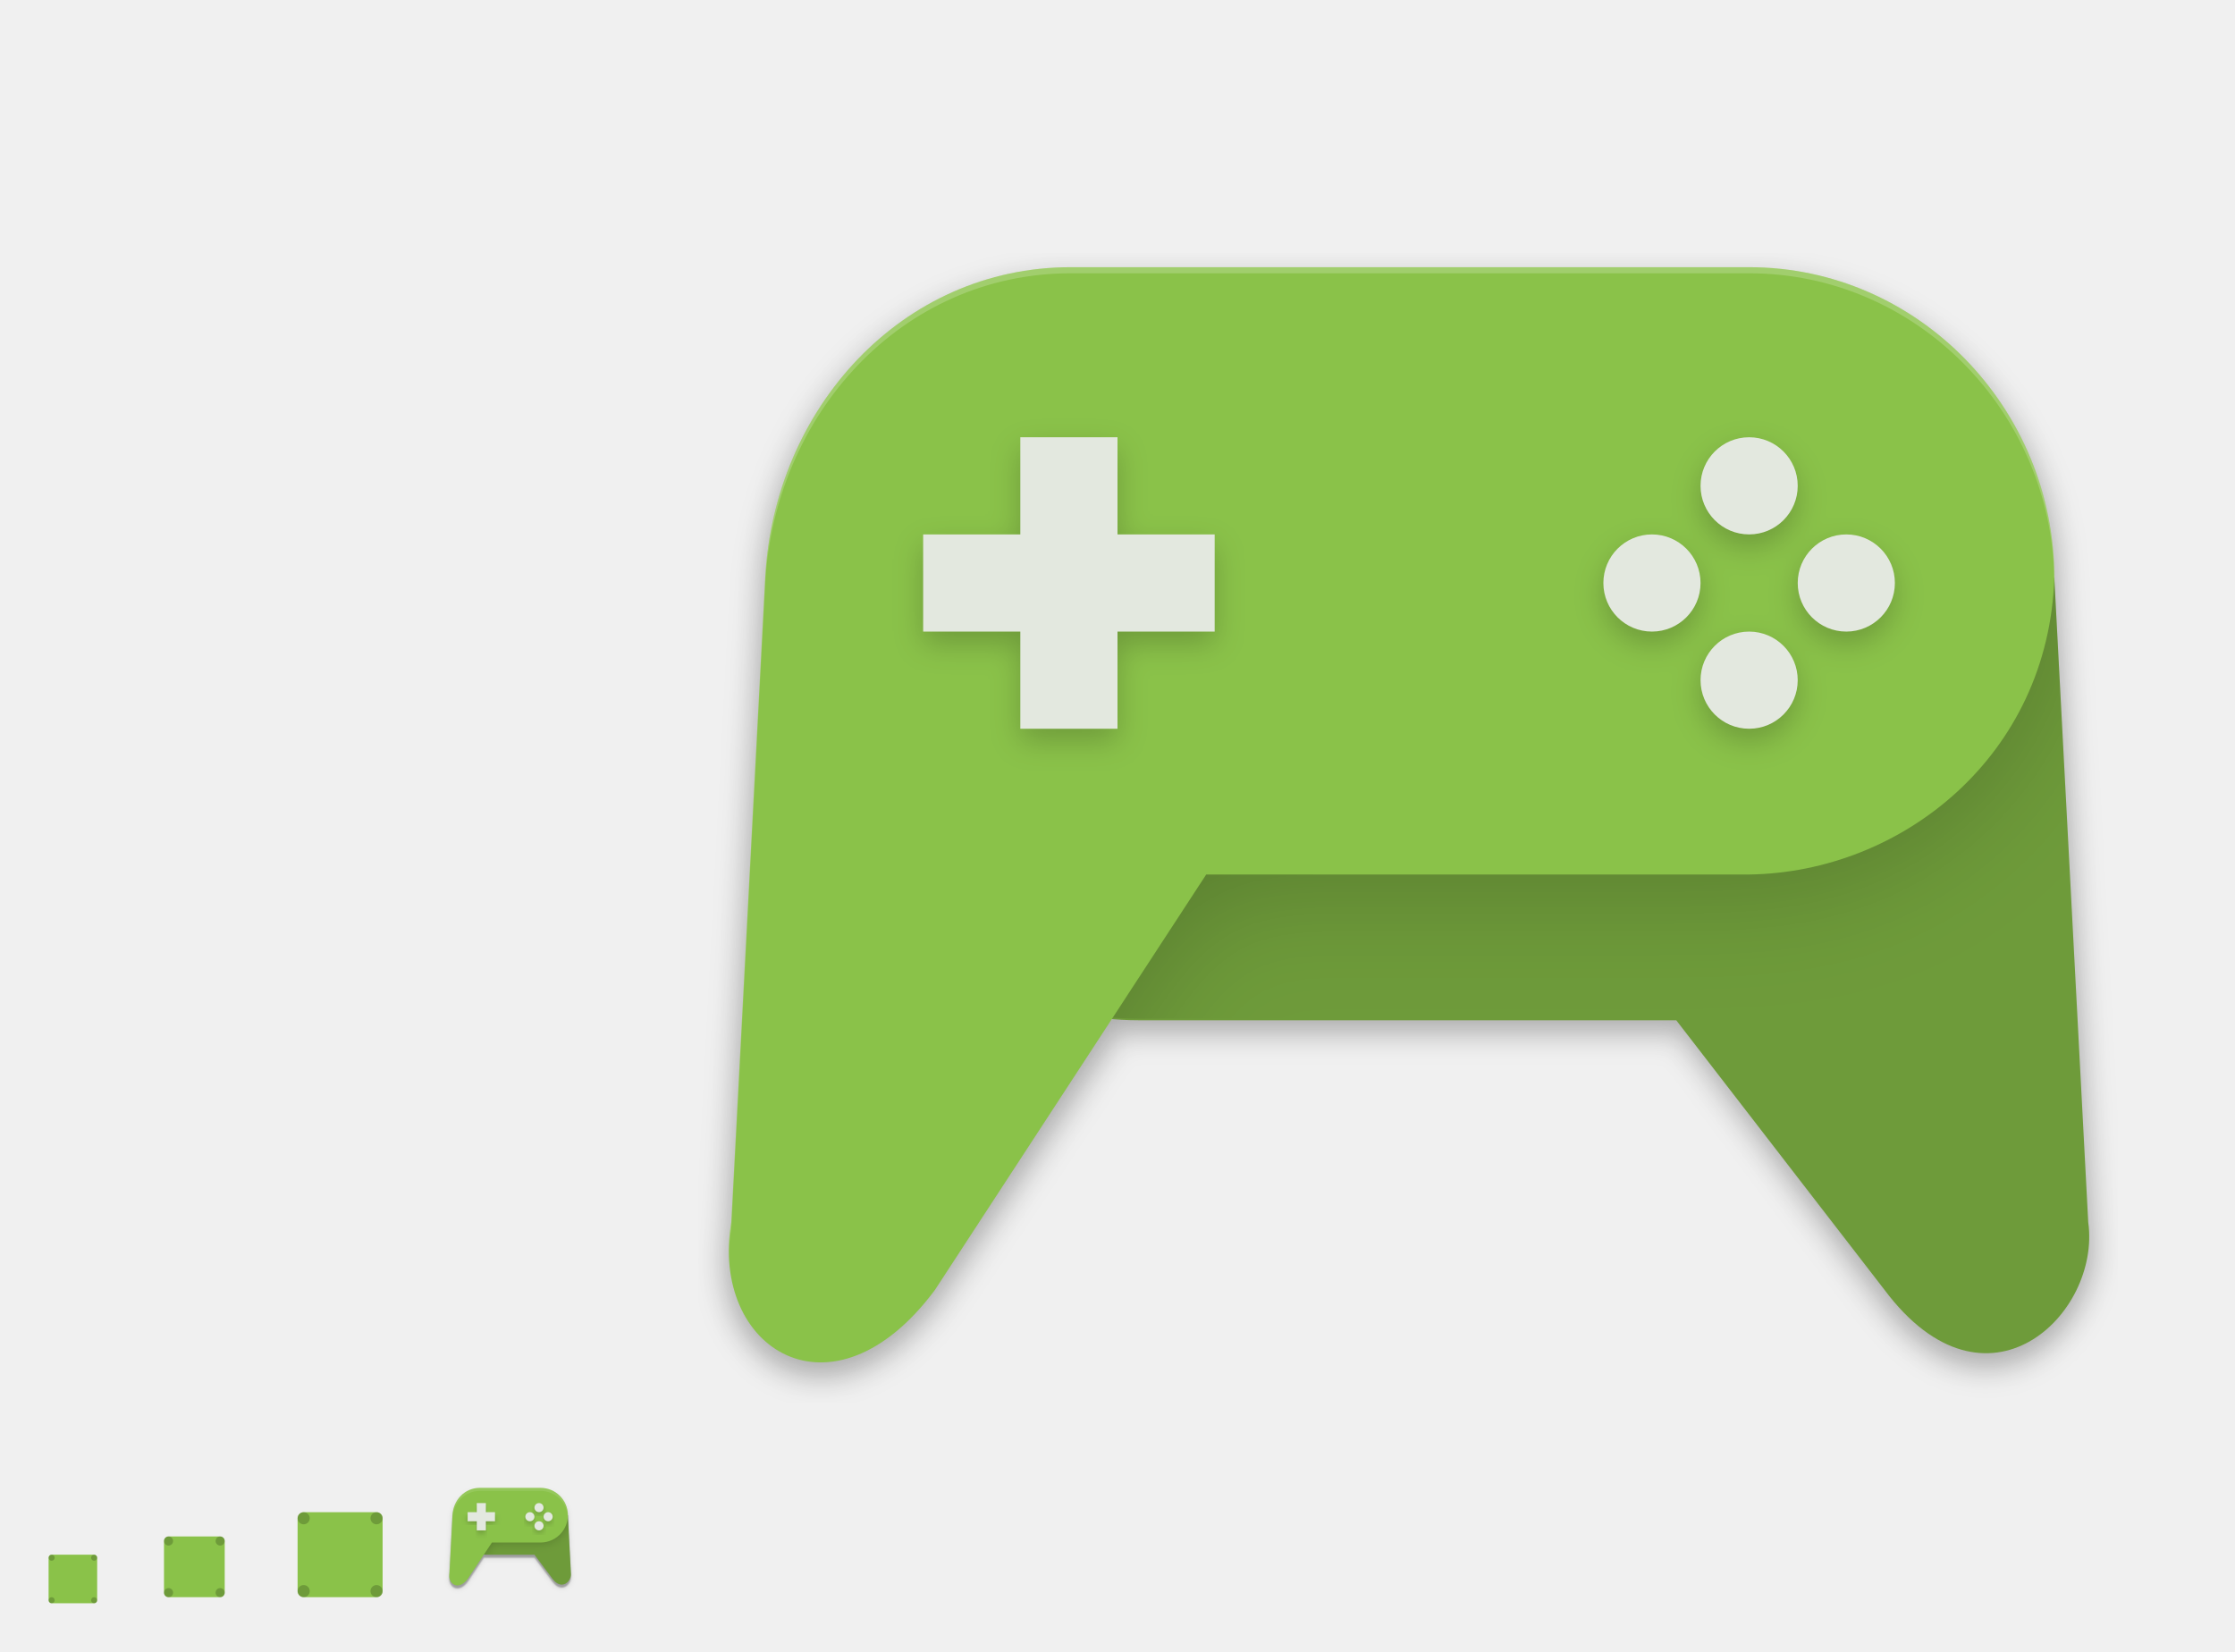
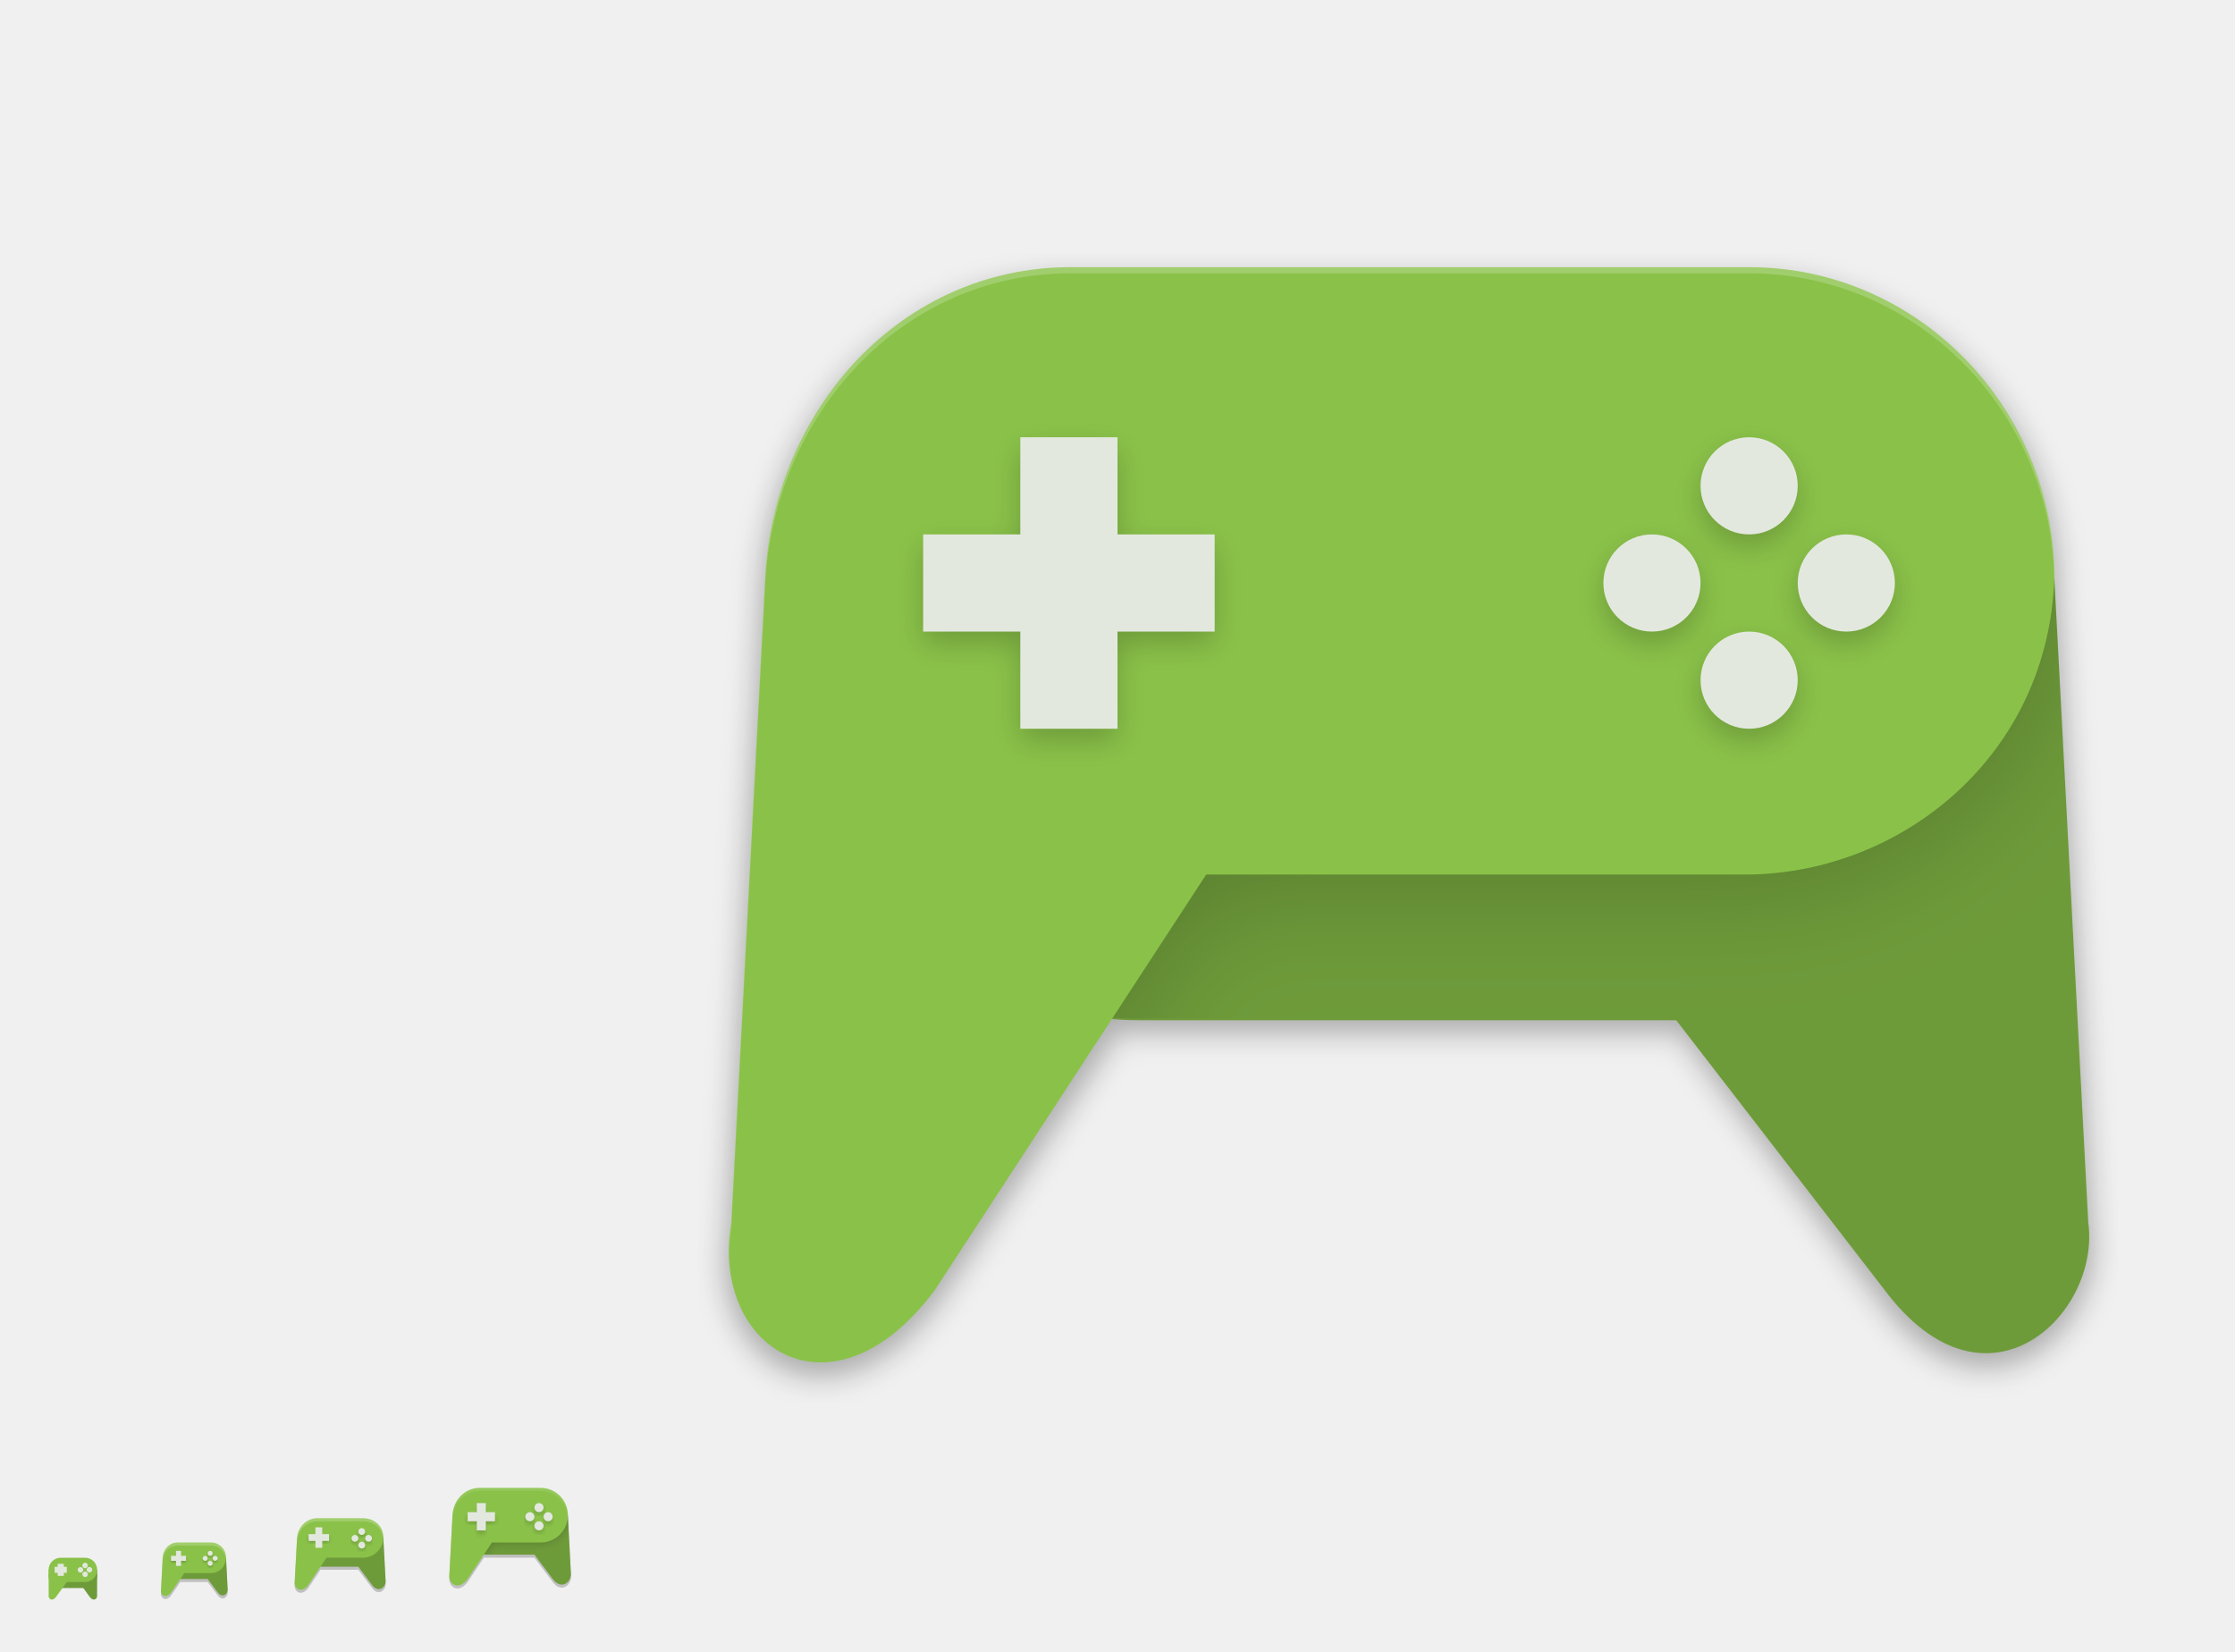
<svg xmlns="http://www.w3.org/2000/svg" width="736" height="544" id="svg11300" version="1.0" style="display:inline;enable-background:new">
  <defs id="defs3">
    <filter style="color-interpolation-filters:sRGB" id="filter4310" x="-0.109" width="1.219" y="-0.133" height="1.266">
      <feGaussianBlur stdDeviation="1.78" id="feGaussianBlur4312" />
    </filter>
    <clipPath clipPathUnits="userSpaceOnUse" id="clipPath4327">
      <path id="path4329" d="m 143,255 0.134,5.945 c 0.134,0.945 0.915,2.655 2.102,4.004 C 146.883,266.821 149.299,268 152,268 l 16,0 6,8 c 3,4 6.381,0.707 6,-2 l -1,-19 z" style="fill:#828b8f;fill-opacity:1" />
    </clipPath>
-     <filter style="color-interpolation-filters:sRGB" id="filter4344" x="-0.022" width="1.043" y="-0.027" height="1.054">
-       <feGaussianBlur stdDeviation="0.361" id="feGaussianBlur4346" />
-     </filter>
-     <filter style="color-interpolation-filters:sRGB" id="filter4350" x="-0.054" width="1.108" y="-0.067" height="1.135">
-       <feGaussianBlur stdDeviation="0.903" id="feGaussianBlur4352" />
-     </filter>
    <filter style="color-interpolation-filters:sRGB" id="filter4468" x="-0.079" width="1.159" y="-0.247" height="1.493">
      <feGaussianBlur stdDeviation="0.925" id="feGaussianBlur4470" />
    </filter>
    <filter style="color-interpolation-filters:sRGB" id="filter4429" x="-0.022" width="1.043" y="-0.027" height="1.054">
      <feGaussianBlur stdDeviation="4.035" id="feGaussianBlur4431" />
    </filter>
    <filter style="color-interpolation-filters:sRGB" id="filter4487" x="-0.12" width="1.24" y="-0.12" height="1.24">
      <feGaussianBlur stdDeviation="4.8" id="feGaussianBlur4489" />
    </filter>
    <filter style="color-interpolation-filters:sRGB" id="filter4491" x="-0.12" width="1.24" y="-0.12" height="1.24">
      <feGaussianBlur stdDeviation="4.8" id="feGaussianBlur4493" />
    </filter>
  </defs>
  <g style="display:inline" id="layer1" transform="translate(0,244)">
    <g style="display:none" id="layer7">
      <text y="332.485" xml:space="preserve" x="15.007" style="font-style:normal;font-variant:normal;font-weight:normal;font-stretch:normal;font-size:18px;font-family:'DejaVu Sans';-inkscape-font-specification:'DejaVu Sans';display:inline;fill:#000000;fill-opacity:1;stroke:none;enable-background:new" id="context">
        <tspan style="font-style:normal;font-variant:normal;font-weight:normal;font-stretch:normal;font-family:'DejaVu Sans';-inkscape-font-specification:'DejaVu Sans'" y="332.485" x="15.007" id="tspan3933">categories</tspan>
      </text>
      <text y="332.485" xml:space="preserve" x="142.488" style="font-style:normal;font-variant:normal;font-weight:bold;font-stretch:normal;font-size:18px;line-height:125%;font-family:'DejaVu Sans';-inkscape-font-specification:'DejaVu Sans Bold';text-align:start;writing-mode:lr-tb;text-anchor:start;display:inline;fill:#000000;fill-opacity:1;stroke:none;enable-background:new" id="icon-name">
        <tspan style="font-style:normal;font-variant:normal;font-weight:bold;font-stretch:normal;font-size:18px;font-family:'DejaVu Sans';-inkscape-font-specification:'DejaVu Sans Bold'" y="332.485" x="142.488" id="tspan3937">applications-games</tspan>
      </text>
      <rect style="display:inline;overflow:visible;visibility:visible;fill:#e9e9e9;fill-opacity:1;fill-rule:nonzero;stroke:none;stroke-width:2;marker:none;enable-background:accumulate" id="rect16x16" width="16" height="16" x="-32" y="268" transform="scale(-1,1)" />
      <rect style="display:inline;overflow:visible;visibility:visible;fill:#e9e9e9;fill-opacity:1;fill-rule:nonzero;stroke:none;stroke-width:2;marker:none;enable-background:accumulate" id="rect24x24" width="24" height="24" x="-76" y="260" transform="scale(-1,1)" />
      <rect style="display:inline;overflow:visible;visibility:visible;fill:#e9e9e9;fill-opacity:1;fill-rule:nonzero;stroke:none;stroke-width:2;marker:none;enable-background:accumulate" id="rect32x32" width="32" height="32" x="-128" y="252" transform="scale(-1,1)" />
      <rect y="236" x="-192" height="48" width="48" id="rect48x48" style="display:inline;overflow:visible;visibility:visible;fill:#e9e9e9;fill-opacity:1;fill-rule:nonzero;stroke:none;stroke-width:2;marker:none;enable-background:accumulate" transform="scale(-1,1)" />
      <rect style="display:inline;overflow:visible;visibility:visible;fill:#e9e9e9;fill-opacity:1;fill-rule:nonzero;stroke:none;stroke-width:2;marker:none;enable-background:accumulate" id="rect3951" width="512" height="512" x="-720" y="-228" transform="scale(-1,1)" />
    </g>
    <g id="layer6" style="display:inline">
+       <path id="path4433" d="m 352.526,-150.956 c -55.7,0 -97.609,44.924 -100.537,100.548 l -11.178,212.251 c -7.049,41.504 33.21,67.712 67.035,22.345 l 59.773,-89.654 c 2.396,0.17 4.811,0.257 7.252,0.285 l 178.739,0 67.024,89.37 c 33.514,44.685 71.295,7.897 67.035,-22.345 L 676.492,-50.408 c 0,-55.701 -44.836,-100.548 -100.537,-100.548 l -223.429,0 z" style="opacity:0.1;fill:#000000;fill-opacity:1;stroke:#000000;stroke-width:8;stroke-miterlimit:4;stroke-dasharray:none;stroke-opacity:1;filter:url(#filter4429)" />
+       <path style="opacity:0.2;fill:#000000;fill-opacity:1;" d="m 158,247 c -4.986,0 -8.738,4.021 -9,9 l -1,19 c -0.631,3.715 2.972,6.061 6,2 l 5.357,-8.035 C 159.571,268.98 159.783,269 160,269 l 16,0 6,8 c 3,4 6.381,0.707 6,-2 l -1,-19 c 0,-4.986 -4.014,-9 -9,-9 l -20,0 z" id="path4331" />
+       <path style="opacity:0.2;fill:#000000;fill-opacity:1" d="m 104.535,257 c -3.73,-10e-6 -6.529,3.008 -6.732,6.732 l -0.748,13.729 c -0.472,2.779 2.223,4.534 4.488,1.496 l 4.006,-6.012 c 0.16,0.011 0.319,0.025 0.482,0.025 l 11.969,0 4.49,5.986 c 2.244,2.992 4.774,0.529 4.488,-1.496 l -0.748,-14.215 c 0,-3.73 -3.004,-6.246 -6.734,-6.246 z" id="path4419" />
+       <path style="fill:#000000;fill-opacity:1;opacity:0.2" d="m 58.514,265 c -2.735,0 -4.794,2.206 -4.938,4.938 l -0.549,10.424 c -0.346,2.038 1.632,3.324 3.293,1.096 L 59.375,276.998 c 0.079,0.004 0.157,0.012 0.236,0.012 l 8.777,0 3.291,4.389 c 1.646,2.194 3.502,0.387 3.293,-1.098 l -0.549,-10.422 -0.004,0 C 74.388,267.171 72.202,265 69.486,265 l -10.973,0 z" id="path4414" />
+       <path id="path4332" d="m 26,273 6,0 -0.029,8.143 c 0.252,1.482 -1.186,2.419 -2.395,0.799 L 26,277 Z" style="fill:#6e9b3a;fill-opacity:1" />
+       <rect ry="4" y="271" x="16" height="8" width="16" id="rect4318" style="fill:#6e9b3a;fill-opacity:1;fill-rule:evenodd;stroke:none;stroke-width:1px;stroke-linecap:butt;stroke-linejoin:miter;stroke-opacity:1" />
      <path style="opacity:0.2;fill:#000000;fill-opacity:1;filter:url(#filter4429)" d="m 352.526,-150.956 c -55.7,0 -97.609,44.924 -100.537,100.548 l -11.178,212.251 c -7.049,41.504 33.21,67.712 67.035,22.345 l 59.773,-89.654 c 2.396,0.17 4.811,0.257 7.252,0.285 l 178.739,0 67.024,89.37 c 33.514,44.685 71.295,7.897 67.035,-22.345 L 676.492,-50.408 c 0,-55.701 -44.836,-100.548 -100.537,-100.548 l -223.429,0 z" id="path4598" />
-       <path id="path4433" d="m 352.526,-150.956 c -55.7,0 -97.609,44.924 -100.537,100.548 l -11.178,212.251 c -7.049,41.504 33.21,67.712 67.035,22.345 l 59.773,-89.654 c 2.396,0.17 4.811,0.257 7.252,0.285 l 178.739,0 67.024,89.37 c 33.514,44.685 71.295,7.897 67.035,-22.345 L 676.492,-50.408 c 0,-55.701 -44.836,-100.548 -100.537,-100.548 l -223.429,0 z" style="opacity:0.1;fill:#000000;fill-opacity:1;stroke:#000000;stroke-width:8;stroke-miterlimit:4;stroke-dasharray:none;stroke-opacity:1;filter:url(#filter4429)" />
-       <rect ry="1.5" rx="1.5" y="-74" x="-282" height="20" width="20" id="rect4243" style="fill:#8ac249;fill-opacity:1;stroke:none" transform="matrix(0,-1,-1,0,0,0)" />
-       <rect transform="matrix(0,-1,-1,0,0,0)" style="fill:#8ac249;fill-opacity:1;stroke:none" id="rect4255" width="28" height="28" x="-282" y="-126" rx="2" ry="2" />
-       <circle r="2" cy="280" cx="100" style="opacity:0.2;fill:#000000;fill-opacity:1;stroke:none" id="path4261" />
-       <rect transform="matrix(0,-1,-1,0,0,0)" style="display:inline;fill:#8ac249;fill-opacity:1;stroke:none;enable-background:new" id="rect4265" width="16" height="16" x="-284" y="-32" rx="1" ry="1" />
-       <circle id="circle8371" style="opacity:0.2;fill:#000000;fill-opacity:1;stroke:none" cx="31" cy="269" r="1" />
-       <circle r="1" cy="283" cx="31" style="opacity:0.2;fill:#000000;fill-opacity:1;stroke:none" id="circle8373" />
-       <circle id="circle8375" style="opacity:0.2;fill:#000000;fill-opacity:1;stroke:none" cx="17" cy="283" r="1" />
-       <circle r="1" cy="269" cx="17" style="opacity:0.2;fill:#000000;fill-opacity:1;stroke:none" id="circle8377" />
-       <circle r="1.5" cy="280.5" cx="55.5" style="opacity:0.2;fill:#000000;fill-opacity:1;stroke:none" id="circle4373" />
-       <circle id="circle4185" style="opacity:0.2;fill:#000000;fill-opacity:1;stroke:none" cx="100" cy="256" r="2" />
-       <circle r="2" cy="256" cx="124" style="opacity:0.2;fill:#000000;fill-opacity:1;stroke:none" id="circle4187" />
-       <circle id="circle4189" style="opacity:0.2;fill:#000000;fill-opacity:1;stroke:none" cx="124" cy="280" r="2" />
-       <circle id="circle4191" style="opacity:0.2;fill:#000000;fill-opacity:1;stroke:none" cx="55.5" cy="263.5" r="1.5" />
-       <circle r="1.5" cy="263.5" cx="72.5" style="opacity:0.2;fill:#000000;fill-opacity:1;stroke:none" id="circle4193" />
-       <circle id="circle4195" style="opacity:0.2;fill:#000000;fill-opacity:1;stroke:none" cx="72.5" cy="280.5" r="1.5" />
-       <path id="path4348" d="m 158,247 c -4.986,0 -8.738,4.021 -9,9 l -1,19 c -0.631,3.715 2.972,6.061 6,2 l 5.357,-8.035 C 159.571,268.98 159.783,269 160,269 l 16,0 6,8 c 3,4 6.381,0.707 6,-2 l -1,-19 c 0,-4.986 -4.014,-9 -9,-9 l -20,0 z" style="opacity:0.1;fill:#000000;fill-opacity:1;filter:url(#filter4350)" />
-       <path style="opacity:0.3;fill:#000000;fill-opacity:1;filter:url(#filter4344)" d="m 158,247 c -4.986,0 -8.738,4.021 -9,9 l -1,19 c -0.631,3.715 2.972,6.061 6,2 l 5.357,-8.035 C 159.571,268.98 159.783,269 160,269 l 16,0 6,8 c 3,4 6.381,0.707 6,-2 l -1,-19 c 0,-4.986 -4.014,-9 -9,-9 l -20,0 z" id="path4331" />
      <path style="fill:#6e9b3a;fill-opacity:1" d="m 151,255 0.134,5.945 c 0.134,0.945 0.915,2.655 2.102,4.004 C 154.883,266.821 157.299,268 160,268 l 16,0 6,8 c 3,4 6.381,0.707 6,-2 l -1,-19 z" id="path4206" />
      <path id="path4308" d="m 150,246 20,0 c 4.986,0 9,4.014 9,9 0,2.285 -0.843,4.366 -2.236,5.95 C 175.117,262.822 172.701,264 170,264 l -16,0 -8,12 c -3.028,4.061 -6.631,1.715 -6,-2 l 1,-19 c 0.262,-4.979 4.014,-9 9,-9 z" style="opacity:0.2;fill:#000000;fill-opacity:1;filter:url(#filter4310)" clip-path="url(#clipPath4327)" transform="translate(8,0)" />
      <path style="fill:#8ac249;fill-opacity:1" d="m 158,246 20,0 c 4.986,0 9,4.014 9,9 0,2.285 -0.843,4.366 -2.236,5.95 C 183.117,262.822 180.701,264 178,264 l -16,0 -8,12 c -3.028,4.061 -6.631,1.715 -6,-2 l 1,-19 c 0.262,-4.979 4.014,-9 9,-9 z" id="rect4196" />
      <circle style="display:inline;opacity:0.2;fill:#000000;fill-opacity:1;filter:url(#filter4468);enable-background:new" id="circle4360" cx="174.5" cy="256.5" r="1.5" />
      <circle r="1.5" cy="256.5" cx="180.5" id="circle4362" style="display:inline;opacity:0.2;fill:#000000;fill-opacity:1;filter:url(#filter4468);enable-background:new" />
      <circle r="1.5" cy="-169.5" cx="253.5" id="circle4364" style="display:inline;opacity:0.2;fill:#000000;fill-opacity:1;filter:url(#filter4468);enable-background:new" transform="matrix(0,1,-1,0,8,0)" />
      <circle style="display:inline;opacity:0.2;fill:#000000;fill-opacity:1;filter:url(#filter4468);enable-background:new" id="circle4366" cx="259.5" cy="-169.5" r="1.5" transform="matrix(0,1,-1,0,8,0)" />
      <rect ry="0" y="252" x="157" height="9" width="3" id="rect4356" style="opacity:0.2;fill:#000000;fill-opacity:1;filter:url(#filter4468)" />
      <rect transform="matrix(0,1,-1,0,8,0)" style="opacity:0.2;fill:#000000;fill-opacity:1;filter:url(#filter4468)" id="rect4358" width="3" height="9" x="255" y="-155" ry="0" />
      <rect style="fill:#e3e8df;fill-opacity:1" id="rect4218" width="3" height="9" x="157" y="251" ry="0" />
      <rect ry="0" y="-163" x="254" height="9" width="3" id="rect4224" style="fill:#e3e8df;fill-opacity:1" transform="matrix(0,1,-1,0,0,0)" />
      <circle style="fill:#e3e8df;fill-opacity:1" id="path4238" cx="174.5" cy="255.5" r="1.5" />
      <circle r="1.5" cy="255.5" cx="180.5" id="circle4240" style="fill:#e3e8df;fill-opacity:1" />
      <circle r="1.5" cy="-177.5" cx="252.5" id="circle4276" style="fill:#e3e8df;fill-opacity:1" transform="matrix(0,1,-1,0,0,0)" />
      <circle style="fill:#e3e8df;fill-opacity:1" id="circle4278" cx="258.5" cy="-177.5" r="1.5" transform="matrix(0,1,-1,0,0,0)" />
      <path style="opacity:0.1;fill:#ffffff;fill-opacity:1" d="m 158,246 c -4.986,0 -8.738,4.021 -9,9 l -1,19 c -0.082,0.484 -0.088,0.941 -0.037,1.367 0.012,-0.122 0.016,-0.242 0.037,-0.367 l 1,-19 c 0.262,-4.979 4.014,-9 9,-9 l 20,0 c 4.826,0 8.73,3.763 8.977,8.525 0.01,-0.174 0.023,-0.348 0.023,-0.525 0,-4.986 -4.014,-9 -9,-9 l -20,0 z" id="path4472" />
      <path id="path4541" d="m 274.328,-53.736 1.496,66.411 c 1.496,10.555 10.227,29.661 23.487,44.735 C 317.709,78.326 344.696,92 374.87,92 l 177.13,0 68.64,88.863 c 33.514,44.685 71.288,7.899 67.028,-22.343 L 676.497,-53.736 Z" style="fill:#6e9b3a;fill-opacity:1" />
      <path clip-path="url(#clipPath4327)" style="opacity:0.2;fill:#000000;fill-opacity:1;filter:url(#filter4310)" d="m 150,246 20,0 c 4.986,0 9,4.014 9,9 0,2.285 -0.843,4.366 -2.236,5.95 C 175.117,262.822 172.701,264 170,264 l -16,0 -8,12 c -3.028,4.061 -6.631,1.715 -6,-2 l 1,-19 c 0.262,-4.979 4.014,-9 9,-9 z" id="path4543" transform="matrix(11.17136,0,0,11.17136,-1323.177,-2902.433)" />
      <path id="path4545" d="M 352.573,-156 576,-156 c 55.7,0 100.497,46.564 100.497,102.264 C 674.604,4.673 626.51,43.335 575.954,44 L 397.213,44 307.842,180.863 C 274.016,226.23 233.765,200.024 240.814,158.52 L 251.985,-53.736 C 254.913,-109.359 296.872,-156 352.573,-156 Z" style="fill:#8ac249;fill-opacity:1" />
      <g id="g4463" transform="translate(0,4)" style="fill:#000000;opacity:0.2;filter:url(#filter4491)">
        <rect ry="0" y="-100" x="336" height="96" width="32" id="rect4465" style="fill:#000000;fill-opacity:1" />
        <rect transform="matrix(0,1,-1,0,0,0)" style="fill:#000000;fill-opacity:1" id="rect4467" width="32" height="96" x="-68" y="-400" ry="0" />
      </g>
      <g id="g4459">
        <rect style="fill:#e3e8df;fill-opacity:1" id="rect4563" width="32" height="96" x="336" y="-100" ry="0" />
        <rect ry="0" y="-400" x="-68" height="96" width="32" id="rect4565" style="fill:#e3e8df;fill-opacity:1" transform="matrix(0,1,-1,0,0,0)" />
      </g>
      <g id="g4473" transform="translate(0,4)" style="fill:#000000;fill-opacity:1;opacity:0.2;filter:url(#filter4487)">
        <circle r="16" cy="-52" cx="544" id="circle4475" style="fill:#000000;fill-opacity:1" />
        <circle style="fill:#000000;fill-opacity:1" id="circle4477" cx="576" cy="-84" r="16" />
        <circle r="16" cy="-52" cx="608" id="circle4479" style="fill:#000000;fill-opacity:1" />
        <circle style="fill:#000000;fill-opacity:1" id="circle4481" cx="576" cy="-20" r="16" />
      </g>
      <g id="g4453">
        <circle style="fill:#e3e8df;fill-opacity:1" id="circle4567" cx="544" cy="-52" r="16" />
        <circle r="16" cy="-84" cx="576" id="circle4382" style="fill:#e3e8df;fill-opacity:1" />
        <circle style="fill:#e3e8df;fill-opacity:1" id="circle4384" cx="608" cy="-52" r="16" />
        <circle r="16" cy="-20" cx="576" id="circle4386" style="fill:#e3e8df;fill-opacity:1" />
      </g>
      <path style="fill:#ffffff;fill-opacity:1;opacity:0.2" d="M 352.572 88 C 296.872 88 254.912 134.64 251.984 190.264 L 240.814 402.52 C 240.203 406.119 239.954 409.601 240.02 412.934 C 240.07 410.215 240.324 407.405 240.814 404.52 L 251.984 192.264 C 254.912 136.64 296.872 90 352.572 90 L 576 90 C 631.174 90 675.641 135.69 676.477 190.689 C 676.482 190.547 676.491 190.406 676.496 190.264 C 676.496 134.563 631.7 88 576 88 L 352.572 88 z " transform="translate(0,-244)" id="path4495" />
+       <path id="path4218" d="m 99.299,262.247 0.1,4.447 c 0.1,0.707 0.685,1.986 1.573,2.996 1.232,1.401 3.039,2.282 5.06,2.282 l 11.969,0 4.489,5.985 c 2.244,2.992 4.774,0.529 4.489,-1.496 l -0.748,-14.214 z" style="fill:#6e9b3a;fill-opacity:1" />
+       <path id="path4220" d="m 104.535,256 14.962,0 c 3.73,0 6.733,2.517 6.733,6.247 0,1.709 -0.631,3.266 -1.673,4.451 -1.232,1.401 -3.039,2.282 -5.06,2.282 l -11.969,0 -5.985,8.977 c -2.265,3.038 -4.961,1.283 -4.489,-1.496 l 0.748,-13.728 c 0.203,-3.724 3.003,-6.733 6.733,-6.733 z" style="fill:#8ac249;fill-opacity:1" />
+       <circle r="1.5" cy="256.5" cx="174.5" id="circle4222" style="display:inline;opacity:0.2;fill:#000000;fill-opacity:1;filter:url(#filter4468);enable-background:new" transform="matrix(0.7480889,0,0,0.7480889,-13.66281,71.48401)" />
+       <circle style="display:inline;opacity:0.2;fill:#000000;fill-opacity:1;filter:url(#filter4468);enable-background:new" id="circle4224" cx="180.5" cy="256.5" r="1.5" transform="matrix(0.7480889,0,0,0.7480889,-13.66281,71.48401)" />
+       <circle transform="matrix(0,0.7480889,-0.7480889,0,-7.678094,71.48401)" style="display:inline;opacity:0.2;fill:#000000;fill-opacity:1;filter:url(#filter4468);enable-background:new" id="circle4226" cx="253.5" cy="-169.5" r="1.5" />
+       <circle transform="matrix(0,0.7480889,-0.7480889,0,-7.678094,71.48401)" r="1.5" cy="-169.5" cx="259.5" id="circle4228" style="display:inline;opacity:0.2;fill:#000000;fill-opacity:1;filter:url(#filter4468);enable-background:new" />
+       <rect ry="0" y="-155" x="255" height="9" width="3" id="rect4230" style="opacity:0.2;fill:#000000;fill-opacity:1;filter:url(#filter4468)" transform="matrix(0,0.7480889,-0.7480889,0,-7.589706,71.21884)" />
+       <rect ry="0" y="258.989" x="103.876" height="6.733" width="2.244" id="rect4232" style="fill:#e3e8df;fill-opacity:1" />
+       <rect transform="matrix(0,1,-1,0,0,0)" style="fill:#e3e8df;fill-opacity:1" id="rect4234" width="2.244" height="6.733" x="261.233" y="-108.364" ry="0" />
+       <circle r="1.122" cy="262.621" cx="116.879" id="circle4236" style="fill:#e3e8df;fill-opacity:1" />
+       <circle style="fill:#e3e8df;fill-opacity:1" id="circle4238" cx="121.367" cy="262.621" r="1.122" />
+       <circle transform="matrix(0,1,-1,0,0,0)" style="fill:#e3e8df;fill-opacity:1" id="circle4241" cx="260.377" cy="-119.123" r="1.122" />
+       <circle transform="matrix(0,1,-1,0,0,0)" r="1.122" cy="-119.123" cx="264.865" id="circle4243" style="fill:#e3e8df;fill-opacity:1" />
+       <path style="fill:#6e9b3a;fill-opacity:1" d="m 54.674,268.878 0.073,3.261 c 0.073,0.518 0.502,1.457 1.153,2.197 0.903,1.027 2.229,1.674 3.711,1.674 l 8.778,0 3.292,4.389 c 1.646,2.194 3.501,0.388 3.292,-1.097 l -0.549,-10.423 z" id="path4262" />
+       <path style="fill:#8ac249;fill-opacity:1" d="m 58.514,264 10.972,0 c 2.735,0 4.937,2.202 4.937,4.937 0,1.254 -0.462,2.572 -1.227,3.441 -0.904,1.027 -2.229,1.673 -3.711,1.673 l -8.778,0 -4.389,6.406 c -1.661,2.228 -3.638,0.941 -3.292,-1.097 l 0.549,-10.423 C 53.72,266.206 55.779,264 58.514,264 Z" id="path4264" />
+       <circle style="display:inline;opacity:0.2;fill:#000000;fill-opacity:1;filter:url(#filter4468);enable-background:new" id="circle4266" cx="174.5" cy="256.5" r="1.5" transform="matrix(0.5485985,0,0,0.5485985,-28.16455,129.0448)" />
+       <circle r="1.5" cy="256.5" cx="180.5" id="circle4268" style="display:inline;opacity:0.2;fill:#000000;fill-opacity:1;filter:url(#filter4468);enable-background:new" transform="matrix(0.5485985,0,0,0.5485985,-28.16455,129.0448)" />
+       <circle r="1.5" cy="-169.5" cx="253.5" id="circle4270" style="display:inline;opacity:0.2;fill:#000000;fill-opacity:1;filter:url(#filter4468);enable-background:new" transform="matrix(0,0.5485985,-0.5485985,0,-23.77576,129.0448)" />
+       <circle style="display:inline;opacity:0.2;fill:#000000;fill-opacity:1;filter:url(#filter4468);enable-background:new" id="circle4272" cx="259.5" cy="-169.5" r="1.5" transform="matrix(0,0.5485985,-0.5485985,0,-23.77576,129.0448)" />
+       <rect transform="matrix(0,0.5485985,-0.5485985,0,-23.77576,129.0448)" style="opacity:0.2;fill:#000000;fill-opacity:1;filter:url(#filter4468)" id="rect4274" width="3" height="9" x="255" y="-155" ry="0" />
+       <rect style="fill:#e3e8df;fill-opacity:1" id="rect4276" width="1.646" height="4.937" x="57.965" y="266.743" ry="0" />
+       <rect ry="0" y="-61.257" x="268.389" height="4.937" width="1.646" id="rect4278" style="fill:#e3e8df;fill-opacity:1" transform="matrix(0,1,-1,0,0,0)" />
+       <circle style="fill:#e3e8df;fill-opacity:1" id="circle4280" cx="67.566" cy="269.212" r="0.823" />
+       <circle r="0.823" cy="269.212" cx="70.857" id="circle4282" style="fill:#e3e8df;fill-opacity:1" />
+       <circle r="0.823" cy="-69.212" cx="267.566" id="circle4284" style="fill:#e3e8df;fill-opacity:1" transform="matrix(0,1,-1,0,0,0)" />
+       <circle style="fill:#e3e8df;fill-opacity:1" id="circle4286" cx="270.857" cy="-69.212" r="0.823" transform="matrix(0,1,-1,0,0,0)" />
+       <path style="fill:#8ac249;fill-opacity:1" d="m 22,517 -6,0 0.029,8.143 c -0.252,1.482 1.186,2.419 2.395,0.799 L 22,521 Z" transform="translate(0,-244)" id="path4292" />
+       <rect style="fill:#8ac249;fill-opacity:1;fill-rule:evenodd;stroke:none;stroke-width:1px;stroke-linecap:butt;stroke-linejoin:miter;stroke-opacity:1" id="rect4316" width="16" height="8" x="16" y="269" ry="4" />
+       <rect ry="0" y="271" x="19" height="3.971" width="2.002" id="rect4304" style="fill:#e3e8df;fill-opacity:1" />
+       <rect transform="matrix(0,1,1,0,0,0)" style="fill:#e3e8df;fill-opacity:1" id="rect4306" width="1.971" height="4.002" x="272" y="18" ry="0" />
+       <path style="fill:#e3e8df;fill-opacity:1;stroke:#e3e8df;stroke-opacity:1;stroke-width:0.3;stroke-miterlimit:4;stroke-dasharray:none" d="M 28.023 514.805 A 0.75 0.75 0 0 0 27.273 515.555 A 0.75 0.75 0 0 0 28.023 516.305 A 0.75 0.75 0 0 0 28.773 515.555 A 0.75 0.75 0 0 0 28.023 514.805 z M 29.461 516.211 A 0.75 0.75 0 0 0 28.711 516.961 A 0.75 0.75 0 0 0 29.461 517.711 A 0.75 0.75 0 0 0 30.211 516.961 A 0.75 0.75 0 0 0 29.461 516.211 z M 26.5 516.242 A 0.75 0.75 0 0 0 25.75 516.992 A 0.75 0.75 0 0 0 26.5 517.742 A 0.75 0.75 0 0 0 27.25 516.992 A 0.75 0.75 0 0 0 26.5 516.242 z M 28.023 517.719 A 0.75 0.75 0 0 0 27.273 518.469 A 0.75 0.75 0 0 0 28.023 519.219 A 0.75 0.75 0 0 0 28.773 518.469 A 0.75 0.75 0 0 0 28.023 517.719 z " transform="translate(0,-244)" id="circle4308" />
+       <path style="opacity:0.2;fill:#ffffff;fill-opacity:1" d="m 104.535,256 c -3.73,0 -6.529,3.008 -6.732,6.732 l -0.748,13.729 c -0.068,0.398 -0.063,0.77 -0.012,1.115 0.005,-0.039 0.005,-0.076 0.012,-0.115 l 0.748,-13.729 c 0.203,-3.724 3.002,-6.732 6.732,-6.732 l 14.961,0 c 3.57,0 6.468,2.266 6.711,5.772 0.013,-0.173 0.023,-0.349 0.023,-0.525 0,-3.73 -3.004,-6.246 -6.734,-6.246 l -14.961,0 z" id="path4424" />
+       <path style="fill:#ffffff;fill-opacity:1;opacity:0.2" d="M 58.514 508 C 55.778 508 53.72 510.206 53.576 512.938 L 53.027 523.361 C 52.975 523.669 52.991 523.949 53.035 524.213 L 53.576 513.938 C 53.72 511.206 55.778 509 58.514 509 L 69.486 509 C 72.024 509 74.099 510.896 74.387 513.354 C 74.398 513.214 74.424 513.076 74.424 512.938 C 74.424 510.202 72.222 508 69.486 508 L 58.514 508 z " transform="translate(0,-244)" id="path4429" />
    </g>
  </g>
</svg>
